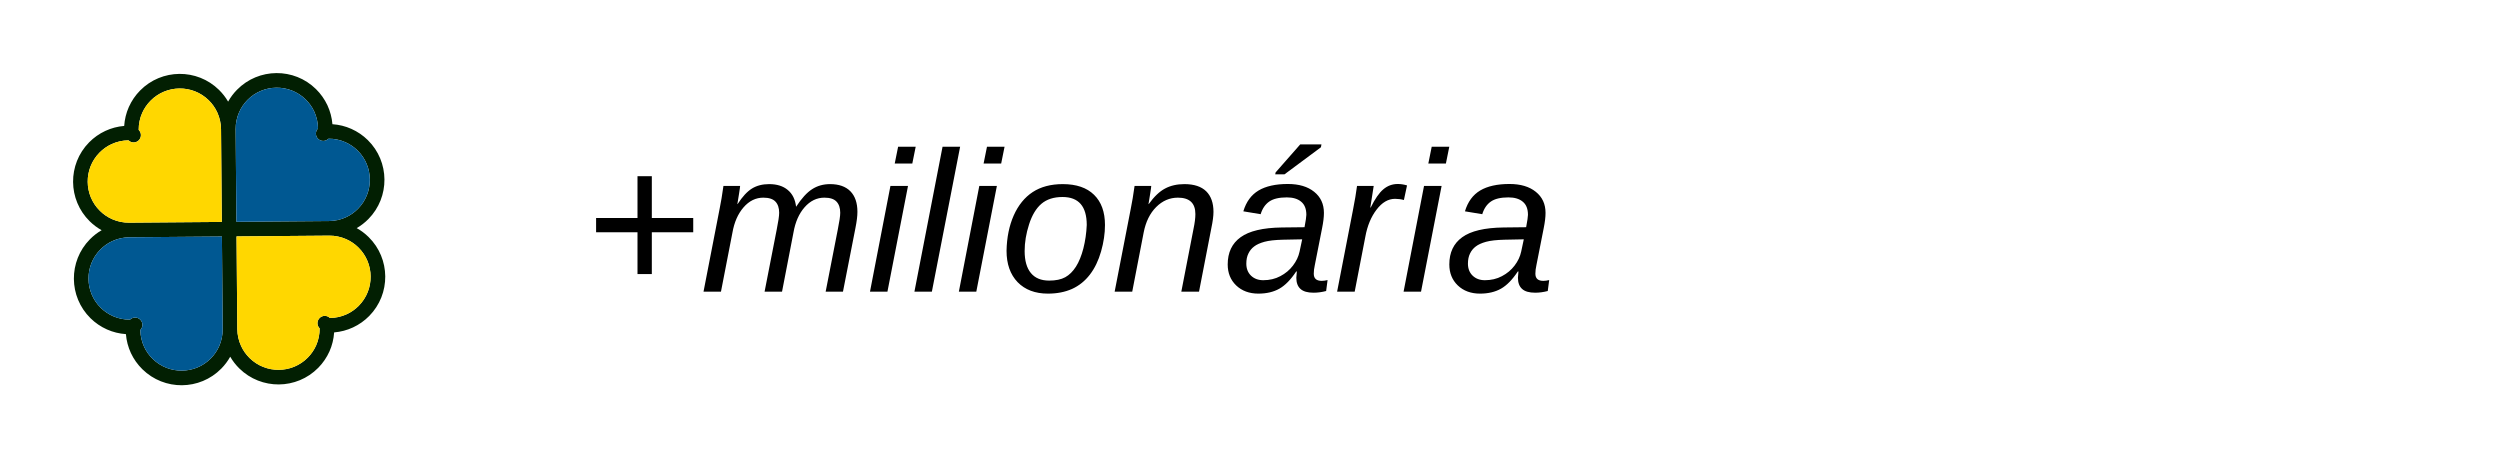
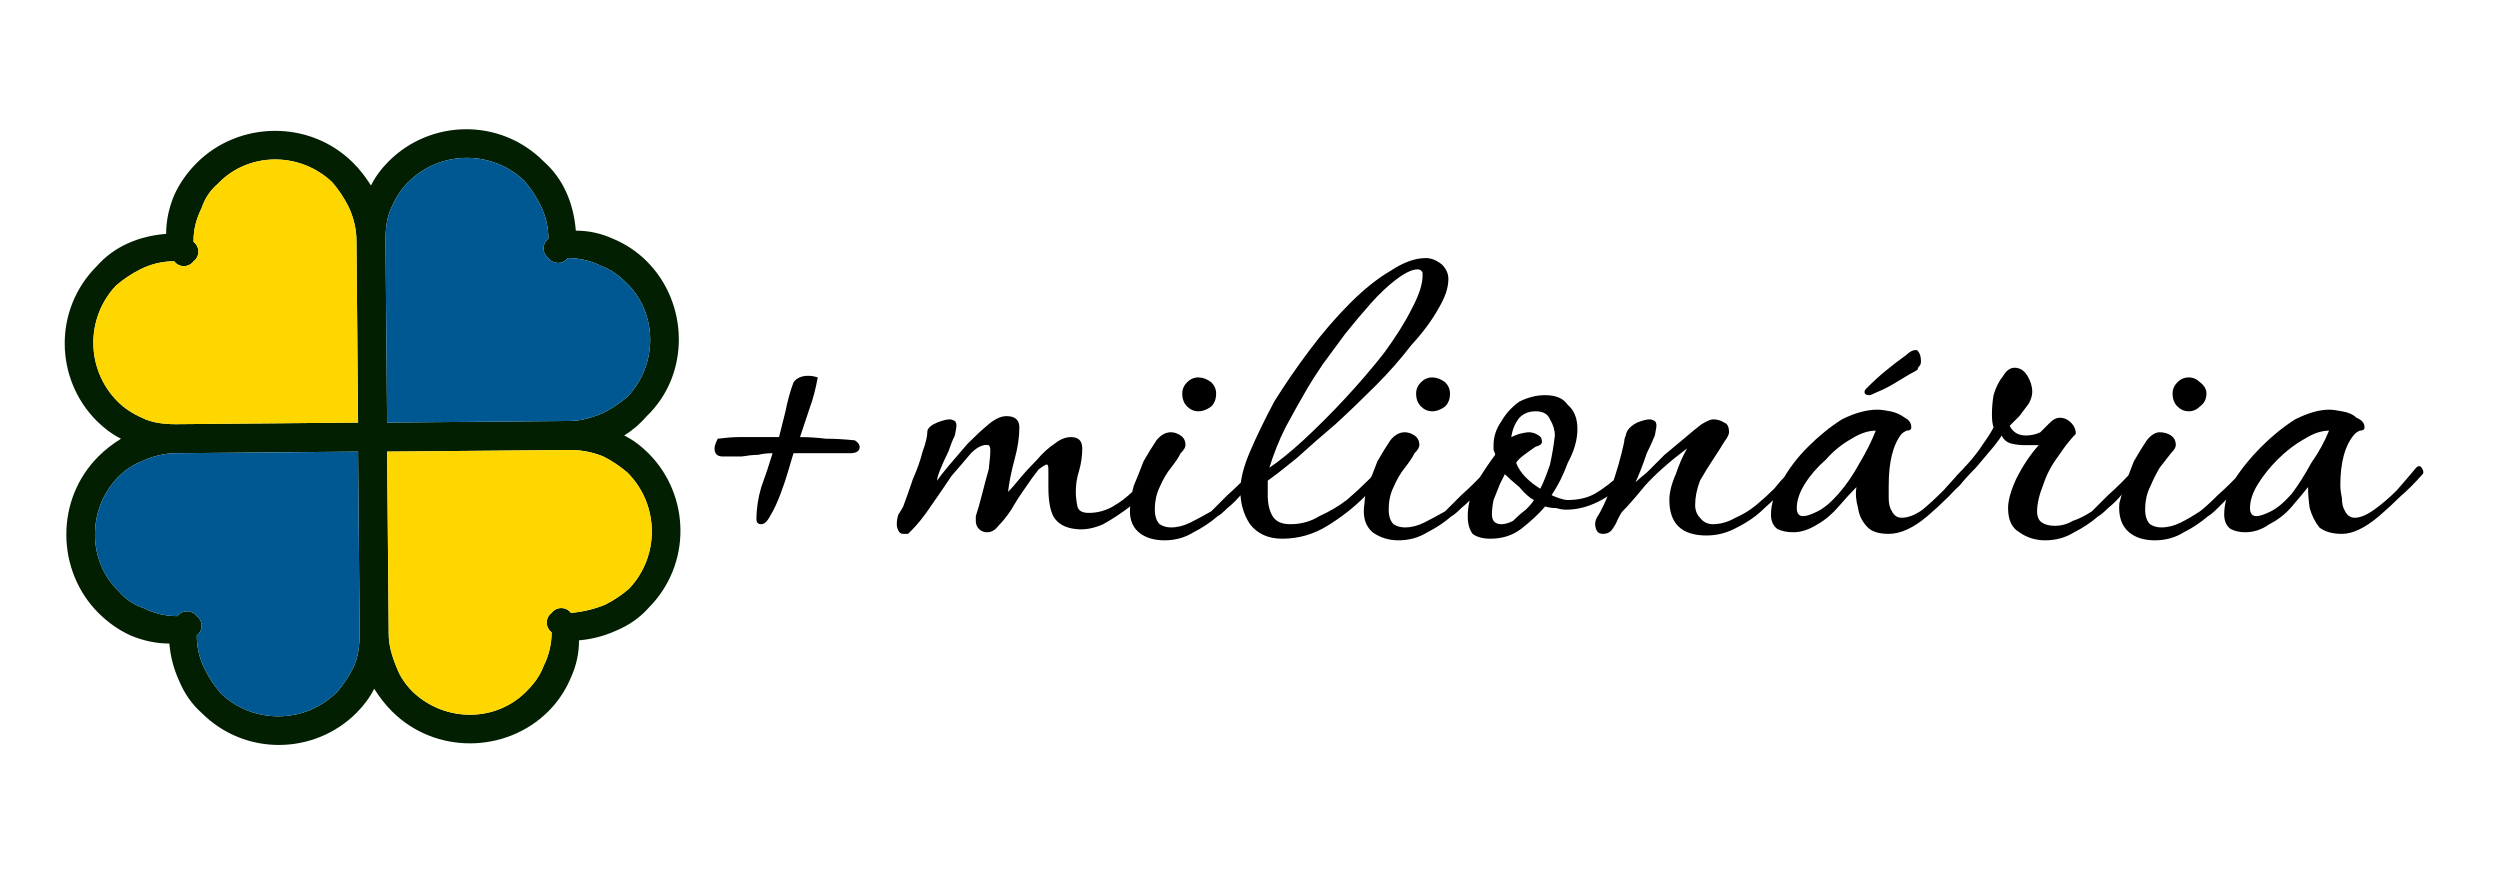
- <svg xmlns="http://www.w3.org/2000/svg" width="300" height="55" viewBox="0 0 300 55" fill="none">
-   <path d="M37.916 10.691C38.487 11.253 38.95 11.907 39.292 12.634C39.624 13.351 39.826 14.121 39.891 14.905C40.675 14.957 41.449 15.146 42.167 15.468C42.9 15.795 43.562 16.246 44.136 16.81C46.769 19.4 46.804 23.647 44.214 26.28C43.793 26.708 43.321 27.074 42.805 27.374C43.325 27.665 43.803 28.023 44.232 28.444C46.865 31.034 46.9 35.281 44.31 37.914C43.746 38.487 43.091 38.95 42.363 39.289C41.651 39.621 40.881 39.825 40.097 39.889C40.045 40.674 39.856 41.447 39.537 42.165C39.205 42.902 38.753 43.564 38.191 44.135C35.601 46.768 31.353 46.804 28.72 44.215C28.291 43.793 27.925 43.321 27.626 42.805C27.335 43.326 26.977 43.804 26.556 44.232C23.966 46.865 19.718 46.898 17.084 44.308C16.513 43.746 16.05 43.093 15.708 42.366C15.376 41.649 15.174 40.879 15.109 40.095C14.325 40.043 13.551 39.853 12.833 39.532C12.1 39.205 11.438 38.754 10.864 38.19C8.231 35.6 8.196 31.353 10.786 28.72C11.207 28.292 11.679 27.925 12.195 27.626C11.674 27.335 11.197 26.977 10.768 26.556C8.135 23.966 8.1 19.719 10.69 17.086C11.254 16.512 11.909 16.05 12.637 15.711C13.349 15.379 14.119 15.175 14.902 15.111C14.955 14.326 15.144 13.553 15.463 12.835C15.794 12.098 16.247 11.436 16.808 10.866C19.398 8.233 23.647 8.196 26.28 10.786C26.708 11.207 27.074 11.679 27.374 12.195C27.665 11.674 28.023 11.196 28.444 10.768C31.034 8.135 35.282 8.101 37.916 10.691ZM37.703 13.376C37.452 12.841 37.108 12.357 36.686 11.941C34.742 10.029 31.606 10.054 29.694 11.997C29.277 12.421 28.944 12.91 28.703 13.452C28.417 14.092 28.27 14.801 28.277 15.502L28.369 26.616L39.481 26.524C40.184 26.52 40.891 26.362 41.527 26.065C42.064 25.815 42.547 25.474 42.964 25.05C44.876 23.107 44.85 19.971 42.907 18.06C42.483 17.643 41.993 17.31 41.452 17.069C40.814 16.783 40.116 16.639 39.416 16.645L39.41 16.65C39.071 16.995 38.516 17 38.17 16.66C37.825 16.321 37.821 15.766 38.16 15.421C38.155 14.716 37.999 14.015 37.703 13.376ZM26.065 13.473C25.815 12.936 25.474 12.453 25.05 12.036C23.107 10.124 19.971 10.151 18.058 12.095C17.643 12.518 17.308 13.007 17.064 13.55C16.781 14.186 16.638 14.885 16.642 15.586L16.648 15.592C16.993 15.931 16.997 16.487 16.658 16.832C16.319 17.177 15.763 17.181 15.418 16.842C14.714 16.847 14.015 17.003 13.378 17.3C12.84 17.55 12.357 17.892 11.94 18.316C10.028 20.259 10.054 23.394 11.997 25.306C12.421 25.723 12.91 26.056 13.452 26.297C14.092 26.583 14.801 26.729 15.502 26.722C15.503 26.722 15.504 26.722 15.505 26.722L26.616 26.631L26.524 15.519C26.524 15.517 26.524 15.516 26.524 15.515C26.519 14.814 26.361 14.108 26.065 13.473ZM43.002 29.694C42.579 29.277 42.09 28.944 41.548 28.703C41.228 28.56 40.891 28.453 40.547 28.38C40.202 28.309 39.851 28.274 39.501 28.277C39.498 28.277 39.496 28.278 39.495 28.277L28.384 28.369L28.475 39.481C28.475 39.483 28.475 39.484 28.475 39.485C28.48 40.186 28.639 40.892 28.935 41.527C29.185 42.064 29.526 42.547 29.95 42.964C31.893 44.876 35.029 44.849 36.941 42.905C37.357 42.482 37.692 41.993 37.936 41.45C38.22 40.811 38.363 40.11 38.358 39.407C38.013 39.067 38.009 38.512 38.348 38.167C38.687 37.822 39.243 37.817 39.588 38.157L39.588 38.157C40.291 38.152 40.987 37.996 41.622 37.7C42.16 37.45 42.643 37.108 43.06 36.684C44.972 34.741 44.946 31.606 43.002 29.694ZM26.722 39.498L26.631 28.384L15.519 28.475C14.816 28.48 14.109 28.638 13.473 28.934C12.936 29.185 12.452 29.526 12.036 29.95C10.124 31.893 10.15 35.028 12.093 36.94C12.517 37.356 13.007 37.69 13.548 37.931C14.192 38.219 14.895 38.364 15.601 38.355L15.59 38.367C15.929 38.022 16.484 38.017 16.829 38.357C17.175 38.697 17.179 39.251 16.84 39.596C16.848 40.296 17.004 40.991 17.297 41.624C17.548 42.159 17.891 42.643 18.314 43.058C20.258 44.971 23.394 44.946 25.305 43.003C25.722 42.579 26.055 42.09 26.297 41.548C26.583 40.908 26.729 40.199 26.722 39.498Z" fill="#021F02" />
-   <path d="M36.686 11.941C37.108 12.357 37.452 12.841 37.703 13.376C37.999 14.015 38.155 14.716 38.16 15.421C37.821 15.766 37.826 16.321 38.171 16.66C38.516 17 39.071 16.995 39.41 16.65L39.416 16.645C40.116 16.639 40.814 16.783 41.452 17.069C41.993 17.31 42.483 17.643 42.907 18.06C44.85 19.972 44.876 23.107 42.964 25.05C42.547 25.474 42.064 25.815 41.527 26.065C40.891 26.362 40.184 26.52 39.481 26.524L28.369 26.616L28.278 15.502C28.27 14.801 28.417 14.092 28.703 13.452C28.944 12.91 29.278 12.421 29.694 11.997C31.606 10.054 34.742 10.029 36.686 11.941Z" fill="#005892" />
-   <path d="M25.05 12.036C25.474 12.453 25.815 12.936 26.065 13.473C26.361 14.108 26.52 14.814 26.525 15.515C26.525 15.516 26.525 15.517 26.525 15.519L26.616 26.631L15.505 26.722C15.504 26.722 15.503 26.722 15.502 26.722C14.801 26.73 14.092 26.583 13.452 26.297C12.91 26.056 12.421 25.722 11.998 25.306C10.054 23.394 10.028 20.259 11.94 18.316C12.357 17.892 12.841 17.55 13.378 17.3C14.015 17.002 14.714 16.847 15.418 16.842C15.763 17.181 16.319 17.177 16.658 16.832C16.998 16.487 16.993 15.931 16.648 15.592L16.642 15.586C16.638 14.885 16.781 14.186 17.064 13.55C17.308 13.007 17.643 12.518 18.059 12.095C19.971 10.151 23.107 10.124 25.05 12.036Z" fill="#FFD700" />
-   <path d="M41.548 28.703C42.09 28.944 42.579 29.277 43.002 29.694C44.946 31.606 44.971 34.741 43.06 36.684C42.643 37.108 42.16 37.45 41.622 37.7C40.987 37.996 40.291 38.152 39.588 38.157L39.588 38.157C39.243 37.817 38.687 37.822 38.348 38.167C38.009 38.512 38.013 39.067 38.358 39.407C38.363 40.11 38.22 40.811 37.936 41.45C37.692 41.993 37.357 42.482 36.941 42.905C35.029 44.849 31.893 44.876 29.95 42.964C29.526 42.547 29.185 42.064 28.935 41.527C28.639 40.892 28.48 40.186 28.475 39.485C28.475 39.484 28.475 39.483 28.475 39.481L28.384 28.369L39.495 28.278C39.496 28.278 39.498 28.277 39.501 28.277C39.851 28.274 40.202 28.309 40.547 28.381C40.891 28.453 41.228 28.56 41.548 28.703Z" fill="#FFD700" />
-   <path d="M26.631 28.384L26.722 39.498C26.73 40.199 26.583 40.908 26.297 41.548C26.056 42.09 25.722 42.579 25.306 43.002C23.394 44.946 20.258 44.971 18.314 43.058C17.892 42.643 17.548 42.159 17.297 41.624C17.004 40.991 16.848 40.296 16.84 39.596C17.179 39.251 17.175 38.697 16.829 38.357C16.485 38.017 15.929 38.022 15.59 38.367L15.601 38.355C14.895 38.364 14.192 38.219 13.548 37.931C13.007 37.69 12.517 37.356 12.093 36.94C10.15 35.028 10.124 31.893 12.036 29.95C12.453 29.526 12.936 29.185 13.474 28.934C14.109 28.638 14.816 28.48 15.519 28.475L26.631 28.384Z" fill="#005892" />
-   <text x="70" y="35" font-family="Arial" font-size="24" font-style="italic" fill="black">+milionária</text>
+ <svg xmlns="http://www.w3.org/2000/svg" version="1.2" viewBox="0 0 155 55" width="155" height="55">
+   <style>
+ 		.s0 { fill: #021f02 } 
+ 		.s1 { fill: #005892 } 
+ 		.s2 { fill: #ffd700 } 
+ 		.s3 { fill: #000000 } 
+ 	</style>
+   <path class="s0" d="m33.7 10q0.9 0.8 1.4 1.9 0.5 1.1 0.6 2.4 1.2 0 2.3 0.5 1.2 0.5 2.1 1.4c2.6 2.6 2.7 7 0 9.6q-0.6 0.7-1.4 1.2 0.8 0.4 1.5 1.1c2.6 2.6 2.7 6.9 0 9.6q-0.8 0.9-2 1.4-1.1 0.5-2.3 0.6 0 1.2-0.5 2.3-0.5 1.2-1.4 2.1c-2.6 2.6-7 2.7-9.7 0q-0.6-0.6-1.1-1.4-0.4 0.8-1.1 1.5c-2.6 2.6-6.9 2.7-9.6 0q-0.9-0.8-1.4-2-0.5-1.1-0.6-2.3-1.2 0-2.4-0.5-1.1-0.5-2-1.4c-2.6-2.6-2.7-7 0-9.7q0.6-0.6 1.4-1.1-0.8-0.4-1.5-1.1c-2.6-2.6-2.7-6.9 0-9.6q0.8-0.9 1.9-1.4 1.1-0.5 2.4-0.6 0-1.2 0.5-2.4 0.5-1.1 1.4-2c2.6-2.6 7-2.7 9.7 0q0.6 0.6 1.1 1.4 0.4-0.8 1.1-1.5c2.6-2.6 6.9-2.7 9.6 0zm-0.2 2.7q-0.4-0.8-1-1.5c-2-1.9-5.2-1.9-7.2 0.1q-0.6 0.6-1 1.5c-0.3 0.6-0.4 1.3-0.4 2.1l0.1 11.3 11.3-0.1c0.7 0 1.4-0.2 2.1-0.5q0.8-0.4 1.5-1c1.9-2 1.9-5.2-0.1-7.1q-0.7-0.7-1.5-1-1-0.5-2.1-0.5c-0.3 0.4-0.9 0.4-1.2 0-0.4-0.3-0.4-0.9 0-1.2q0-1.1-0.5-2.1zm-11.9 0.1q-0.4-0.8-1-1.5c-2-1.9-5.2-1.9-7.1 0.1q-0.7 0.6-1 1.5-0.5 1-0.5 2v0.1c0.4 0.3 0.4 0.9 0 1.2-0.3 0.4-0.9 0.4-1.2 0q-1.1 0-2.1 0.5-0.8 0.4-1.5 1c-1.9 2-1.9 5.2 0.1 7.2q0.6 0.6 1.5 1c0.6 0.3 1.3 0.4 2.1 0.4q0 0 0 0l11.3-0.1-0.1-11.3q0 0 0 0c0-0.7-0.2-1.5-0.5-2.1zm17.3 16.5q-0.7-0.6-1.5-1-0.5-0.2-1-0.3-0.5-0.1-1.1-0.1 0 0 0 0l-11.3 0.1 0.1 11.3q0 0 0 0c0 0.7 0.2 1.4 0.5 2.1q0.3 0.8 1 1.5c2 1.9 5.2 1.9 7.1-0.1q0.7-0.7 1-1.5 0.5-1 0.5-2.1c-0.4-0.3-0.4-0.9 0-1.2 0.3-0.4 0.9-0.4 1.2 0q1.1-0.1 2.1-0.5 0.8-0.4 1.5-1c1.9-2 1.9-5.2-0.1-7.2zm-16.6 10l-0.1-11.3-11.3 0.1c-0.7 0-1.5 0.2-2.1 0.5q-0.8 0.3-1.5 1c-1.9 2-1.9 5.2 0.1 7.1q0.6 0.7 1.5 1 1 0.5 2.1 0.5c0.3-0.4 0.9-0.4 1.2 0 0.4 0.3 0.4 0.9 0 1.2q0 1.1 0.5 2.1 0.4 0.8 1 1.5c2 1.9 5.2 1.9 7.2-0.1q0.6-0.7 1-1.5c0.3-0.6 0.4-1.4 0.4-2.1z" />
+   <path class="s1" d="m32.5 11.2q0.6 0.7 1 1.5 0.5 1 0.5 2.1c-0.4 0.3-0.4 0.9 0 1.2 0.3 0.4 0.9 0.4 1.2 0q1.1 0 2.1 0.5 0.8 0.3 1.5 1c2 1.9 2 5.1 0.1 7.1q-0.7 0.6-1.5 1c-0.7 0.3-1.4 0.5-2.1 0.5l-11.3 0.1-0.1-11.3c0-0.8 0.1-1.5 0.4-2.1q0.4-0.9 1-1.5c2-2 5.2-2 7.2-0.1z" />
+   <path class="s2" d="m20.6 11.3q0.6 0.7 1 1.5c0.3 0.6 0.5 1.4 0.5 2.1q0 0 0 0l0.1 11.3-11.3 0.1q0 0 0 0c-0.8 0-1.5-0.1-2.1-0.4q-0.9-0.4-1.5-1c-2-2-2-5.2-0.1-7.2q0.7-0.6 1.5-1 1-0.5 2.1-0.5c0.3 0.4 0.9 0.4 1.2 0 0.4-0.3 0.4-0.9 0-1.2v-0.1q0-1 0.5-2 0.3-0.9 1-1.5c1.9-2 5.1-2 7.1-0.1z" />
+   <path class="s2" d="m37.4 28.3q0.8 0.4 1.5 1c2 2 2 5.2 0.1 7.2q-0.7 0.6-1.5 1-1 0.4-2.1 0.5c-0.3-0.4-0.9-0.4-1.2 0-0.4 0.3-0.4 0.9 0 1.2q0 1.1-0.5 2.1-0.3 0.8-1 1.5c-1.9 2-5.1 2-7.1 0.1q-0.7-0.7-1-1.5c-0.3-0.7-0.5-1.4-0.5-2.1q0 0 0 0l-0.1-11.3 11.3-0.1q0 0 0 0 0.6 0 1.1 0.1 0.5 0.1 1 0.3z" />
+   <path class="s1" d="m22.2 28l0.1 11.3c0 0.7-0.1 1.5-0.4 2.1q-0.4 0.8-1 1.5c-2 2-5.2 2-7.2 0.1q-0.6-0.7-1-1.5-0.5-1-0.5-2.1c0.4-0.3 0.4-0.9 0-1.2-0.3-0.4-0.9-0.4-1.2 0q-1.1 0-2.1-0.5-0.9-0.3-1.5-1c-2-1.9-2-5.1-0.1-7.1q0.7-0.7 1.5-1c0.6-0.3 1.4-0.5 2.1-0.5z" />
+   <path id="+milionária" class="s3" aria-label="+milionária" d="m47.2 32.5q-0.3 0-0.3-0.3 0-1 0.3-2 0.4-1.1 0.7-2.1-0.5 0-0.9 0.1-0.4 0-1 0.1-0.4 0-1.2 0-0.5 0-0.5-0.5 0-0.2 0.2-0.6 0.8-0.1 1.3-0.1 0.6 0 1.1 0h1.4q0.2-0.8 0.4-1.6 0.2-1 0.5-1.8 0.3-0.4 0.9-0.4 0.3 0 0.6 0.1-0.2 1.1-0.5 1.9-0.3 0.9-0.6 1.8 0.8 0 1.6 0.1 0.8 0 1.8 0.1 0.3 0.2 0.3 0.4 0 0.4-0.6 0.4-0.8 0-1.7 0-0.9 0-1.8 0-0.1 0.3-0.3 1-0.2 0.7-0.5 1.5-0.3 0.8-0.6 1.3-0.3 0.6-0.6 0.6zm8.8 0.6q-0.2 0-0.3-0.2-0.1-0.2-0.1-0.4 0-0.3 0.1-0.6 0.2-0.3 0.3-0.5 0.3-0.8 0.6-1.7 0.4-0.9 0.6-1.7 0.3-0.8 0.3-1.3 0.1-0.3 0.6-0.5 0.5-0.2 0.8-0.2 0.1 0 0.3 0.1 0.1 0.1 0.1 0.3 0 0.1-0.1 0.6-0.2 0.4-0.4 1-0.3 0.6-0.5 1.1-0.2 0.5-0.2 0.7 0.2-0.3 0.7-0.9 0.6-0.7 1.2-1.4 0.7-0.7 1.3-1.2 0.6-0.5 1.1-0.5 0.8 0 0.8 0.7 0 0.9-0.3 2-0.3 1.1-0.4 2 0.3-0.3 0.7-0.8 0.5-0.6 1.1-1.2 0.5-0.6 1.1-1 0.5-0.4 1-0.4 0.7 0 0.7 0.7 0 0.7-0.2 1.4-0.2 0.6-0.2 1.3 0 0.4 0.1 0.9 0.1 0.4 0.7 0.4 0.8 0 1.5-0.4 0.7-0.4 1.3-1 0.7-0.6 1.2-1.2h0.1q0 0 0.2 0.1 0.1 0.2 0 0.4-0.7 0.8-1.6 1.6-0.9 0.7-1.8 1.2-0.9 0.4-1.7 0.3-1-0.1-1.4-0.8-0.3-0.6-0.3-1.8 0-0.3 0-0.5 0-0.2 0-0.4v-0.2q0-0.3-0.1-0.3-0.1 0-0.5 0.3-0.4 0.5-0.8 1.1-0.5 0.7-0.9 1.4-0.4 0.6-0.8 1-0.3 0.4-0.7 0.4-0.3 0-0.5-0.2-0.2-0.2-0.2-0.5 0-0.2 0-0.3 0.2-0.6 0.4-1.4 0.2-0.8 0.4-1.5 0.1-0.8 0.1-1.2 0-0.2-0.1-0.3-0.5-0.1-1.1 0.5-0.5 0.6-1.2 1.4-0.6 0.9-1.3 1.9-0.6 0.9-1.2 1.5-0.1 0.1-0.2 0.2-0.1 0-0.3 0zm18.3-7.6q-0.4 0-0.7-0.3-0.3-0.3-0.3-0.8 0-0.4 0.3-0.7 0.3-0.3 0.7-0.3 0.4 0 0.8 0.3 0.3 0.3 0.3 0.7 0 0.5-0.3 0.8-0.4 0.3-0.8 0.3zm-2.1 8q-1 0-1.6-0.5-0.7-0.6-0.5-1.8 0-0.4 0.2-1.1 0.3-0.7 0.6-1.5 0.4-0.7 0.8-1.3 0.4-0.5 0.9-0.5 0.3 0 0.6 0.2 0.3 0.2 0.3 0.6 0 0.2-0.3 0.5-0.2 0.4-0.6 0.9-0.4 0.5-0.7 1.2-0.3 0.6-0.3 1.4 0 0.6 0.3 0.9 0.3 0.2 0.7 0.2 0.6 0 1.2-0.3 0.6-0.3 1.3-0.7 0.3-0.3 1-1 0.8-0.7 1.7-1.7 0.1-0.1 0.1-0.1 0.3 0 0.3 0.4 0 0-0.4 0.4-0.3 0.4-0.8 0.9-0.4 0.5-0.9 0.9-0.4 0.4-0.6 0.5-0.7 0.6-1.5 1-0.8 0.5-1.8 0.5zm7.3-0.1q-1.3 0-2-0.9-0.6-0.9-0.6-2.1 0-1 0.6-2.4 0.6-1.4 1.5-3.1 1-1.6 2.2-3.2 1.2-1.6 2.5-2.9 1.3-1.3 2.5-2 1.2-0.8 2.2-0.8 0.5 0 1 0.4 0.4 0.4 0.4 0.9 0 0.8-0.6 1.8-0.6 1.1-1.7 2.3-1 1.3-2.2 2.5-1.3 1.3-2.5 2.4-1.3 1.1-2.4 2.1-1.1 0.9-1.8 1.4 0 0.2 0 0.5 0 0.2 0 0.4 0 0.8 0.3 1.3 0.3 0.5 1.1 0.5 1 0 1.8-0.5 0.9-0.4 1.7-1 0.7-0.6 1.3-1.2 0.6-0.6 0.9-0.9 0.1-0.1 0.1-0.1 0.1 0 0.2 0.2 0.1 0.1 0 0.2-0.3 0.4-0.8 0.9-0.4 0.4-0.6 0.7-1 1-2.3 1.8-1.3 0.8-2.8 0.8zm-0.8-4.4q0.9-0.6 2.1-1.7 1.3-1.2 2.6-2.6 1.3-1.4 2.4-2.8 1.1-1.5 1.7-2.7 0.7-1.3 0.7-2.1 0-0.1 0-0.2-0.1-0.2-0.3-0.2-0.5 0-1.3 0.6-0.8 0.6-1.6 1.5-0.8 0.9-1.6 1.9-0.8 1.1-1.4 1.9-0.6 0.9-0.9 1.4-0.7 1.2-1.4 2.5-0.6 1.2-1 2.5zm10.1-3.5q-0.4 0-0.7-0.3-0.3-0.3-0.3-0.8 0-0.4 0.3-0.7 0.3-0.3 0.7-0.3 0.4 0 0.8 0.3 0.3 0.3 0.3 0.7 0 0.5-0.3 0.8-0.4 0.3-0.8 0.3zm-2.1 8q-0.9 0-1.6-0.5-0.7-0.6-0.5-1.8 0-0.4 0.2-1.1 0.3-0.7 0.6-1.5 0.4-0.7 0.8-1.3 0.4-0.5 0.9-0.5 0.3 0 0.6 0.2 0.3 0.2 0.3 0.6 0 0.2-0.3 0.5-0.2 0.4-0.6 0.9-0.4 0.5-0.7 1.2-0.3 0.6-0.3 1.4 0 0.6 0.3 0.9 0.3 0.2 0.7 0.2 0.6 0 1.2-0.3 0.6-0.3 1.3-0.7 0.3-0.3 1-1 0.8-0.7 1.7-1.7 0.1-0.1 0.2-0.1 0.2 0 0.2 0.4 0 0-0.4 0.4-0.3 0.4-0.8 0.9-0.4 0.5-0.9 0.9-0.4 0.4-0.6 0.5-0.7 0.6-1.5 1-0.8 0.5-1.8 0.5zm5.7-0.1q-0.7 0-1.1-0.3-0.3-0.4-0.3-1.1 0-1 0.5-2 0.6-1 1.2-1.8 0-0.1-0.1-0.3 0-0.2 0-0.3 0-0.8 0.5-1.5 0.4-0.7 1.1-1.2 0.8-0.4 1.6-0.4 1 0 1.4 0.6 0.6 0.5 0.6 1.5 0 1-0.6 2.1-0.4 1.1-1 2 0.2 0.1 0.5 0.2 0.3 0.1 0.5 0.1 1 0 1.7-0.4 0.7-0.4 1.7-1.3 0.2-0.1 0.3-0.1 0.1 0 0.1 0.2 0 0.2-0.2 0.4-0.7 0.8-1.7 1.3-1 0.5-2 0.5-0.3 0-0.6-0.1-0.4 0-0.7-0.1-0.6 0.7-1.5 1.4-0.8 0.6-1.9 0.6zm3.1-3.1q0.3-0.6 0.6-1.5 0.2-0.9 0.3-1.8 0-0.5-0.3-1-0.2-0.5-0.9-0.5-0.6 0-1 0.4-0.4 0.5-0.5 1.2 0.2-0.1 0.5-0.2 0.4-0.1 0.6-0.1 0.3 0 0.6 0.2 0.2 0.1 0.2 0.4 0 0.2-0.4 0.3-0.3 0.2-0.7 0.5-0.4 0.3-0.5 0.5 0.2 0.5 0.6 0.9 0.4 0.4 0.9 0.7zm-2.4 2.2q0.3 0 0.7-0.2 0.4-0.4 0.8-0.7 0.4-0.4 0.5-0.6-0.4-0.2-0.9-0.8-0.6-0.5-0.9-0.8-0.1 0.2-0.3 0.6-0.2 0.5-0.4 1-0.1 0.5-0.1 0.9 0 0.6 0.6 0.6zm12.7 0.7q-2.3 0-2.3-2.2 0-0.7 0.4-1.6 0.3-0.9 0.7-1.6-1.6 1.2-2.6 2.3-0.9 1.1-1.4 1.6-0.1 0.1-0.3 0.5-0.1 0.3-0.4 0.7-0.2 0.2-0.5 0.2-0.3 0-0.4-0.2-0.1-0.2-0.1-0.4 0-0.2 0.1-0.4 0.4-0.6 0.9-1.9 0.5-1.4 0.8-2.8 0-0.2 0.1-0.4 0-0.1 0.1-0.3 0.2-0.3 0.6-0.5 0.5-0.2 0.8-0.2 0.1 0 0.3 0.1 0.1 0.1 0.1 0.3 0 0.1-0.1 0.6-0.2 0.5-0.5 1.1-0.2 0.6-0.4 1.1-0.2 0.5-0.3 0.7 0.2-0.2 0.7-0.6 0.5-0.5 1.1-1.1 0.6-0.5 1.2-1 0.7-0.6 1.1-0.9 0.5-0.3 0.7-0.3 0.4 0 0.7 0.2 0.3 0.1 0.3 0.6 0 0.2-0.3 0.6-0.3 0.5-0.7 1.1-0.4 0.6-0.8 1.3-0.3 0.8-0.3 1.5 0 0.5 0.3 0.8 0.3 0.4 0.8 0.4 0.7 0 1.4-0.4 0.7-0.3 1.3-0.8 0.6-0.5 1.1-1 0.4-0.5 0.7-0.8 0 0 0.1 0 0 0 0.1 0 0.1 0.1 0.1 0.2 0 0.2-0.1 0.3-0.7 0.8-1.5 1.5-0.7 0.7-1.7 1.2-0.9 0.5-1.9 0.5zm11.3-0.1q-0.9 0-1.3-0.4-0.5-0.5-0.6-1.2-0.2-0.7-0.1-1.3-0.5 0.5-1.1 1.2-0.6 0.7-1.3 1.1-0.8 0.5-1.5 0.5-0.6 0-1-0.2-0.4-0.3-0.4-0.9 0-1 0.7-2.1 0.6-1.1 1.6-2.1 1-1 2.1-1.7 1.2-0.6 2.2-0.6 0.3 0 0.8 0.1 0.5 0.1 0.9 0.4 0.4 0.2 0.4 0.6 0 0.2-0.3 0.2-0.2 0.1-0.3 0.2-0.8 1-0.8 3.2 0 0.3 0 0.8 0 0.5 0.2 0.8 0.2 0.4 0.6 0.4 0.6 0 1.3-0.5 0.6-0.5 1.3-1.2 0.7-0.8 1.3-1.4 0-0.1 0.1-0.1 0.1 0 0.2 0.2 0.1 0.2 0 0.3-0.7 0.8-1.3 1.4-0.6 0.6-1.3 1.2-1.3 1.1-2.4 1.1zm-4.4-1.4q0.6-0.3 1.3-1.1 0.7-0.8 1.3-1.9 0.6-1 1-2-0.7 0-1.5 0.5-0.9 0.5-1.6 1.3-0.8 0.7-1.3 1.5-0.5 0.8-0.5 1.5 0 0.5 0.4 0.5 0.3 0 0.9-0.3zm3.2-7.2q-0.3 0-0.3-0.2 0-0.1 0.1-0.2 0.7-0.7 1.2-1.1 0.6-0.5 1.3-1 0.3-0.3 0.6-0.3 0.1 0 0.2 0.2 0.1 0.2 0.1 0.5 0 0.2-0.1 0.3-0.1 0.1-0.1 0.2-0.1 0.1-0.5 0.3-0.5 0.3-1 0.6-0.5 0.3-1 0.5-0.4 0.2-0.5 0.2zm10.9 9q-0.9 0-1.6-0.5-0.7-0.4-0.7-1.5 0-0.7 0.5-1.8 0.6-1.2 1.4-2.1-0.2 0-0.4 0-0.2 0-0.5 0-0.4 0-0.8-0.1-0.4-0.1-0.6-0.5-0.1 0.2-0.5 0.7-0.5 0.6-1.1 1.3-0.6 0.6-1 1.1-0.5 0.5-0.7 0.5-0.1 0-0.1-0.1-0.1 0-0.1-0.1 0-0.2 0.3-0.4 0.3-0.3 0.4-0.5 1.1-1.1 1.6-1.9 0.5-0.7 0.7-1.1-0.1-0.3-0.1-0.8 0-0.6 0.1-1.2 0.2-0.7 0.6-1.2 0.3-0.5 0.7-0.5 0.5 0 0.8 0.5 0.3 0.5 0.3 1 0 0.3-0.2 0.7-0.3 0.4-0.6 0.8-0.3 0.3-0.6 0.6 0.3 0.6 1 0.6 0.5 0 0.9-0.2 0.3-0.3 0.6-0.6 0.3-0.3 0.6-0.3 0.4 0 0.7 0.3 0.3 0.3 0.3 0.7-0.5 0.5-1.1 1.4-0.6 0.8-0.9 1.7-0.4 1-0.4 1.7 0 0.5 0.3 0.7 0.3 0.2 0.8 0.2 0.6 0 1.1-0.3 0.6-0.2 1.2-0.6 0.3-0.3 1-1 0.8-0.7 1.7-1.7 0.1-0.1 0.2-0.1 0.2 0 0.2 0.4 0 0-0.4 0.4-0.3 0.4-0.8 0.9-0.4 0.5-0.9 0.9-0.4 0.4-0.6 0.5-0.7 0.6-1.5 1-0.8 0.5-1.8 0.5zm8.9-8q-0.4 0-0.7-0.3-0.3-0.3-0.3-0.8 0-0.4 0.3-0.7 0.3-0.3 0.7-0.3 0.4 0 0.7 0.3 0.4 0.3 0.4 0.7 0 0.5-0.4 0.8-0.3 0.3-0.7 0.3zm-2.1 8q-1 0-1.6-0.5-0.7-0.6-0.6-1.8 0.1-0.4 0.3-1.1 0.3-0.7 0.6-1.5 0.4-0.7 0.8-1.3 0.4-0.5 0.8-0.5 0.4 0 0.7 0.2 0.3 0.2 0.3 0.6 0 0.2-0.3 0.5-0.3 0.4-0.7 0.9-0.3 0.5-0.6 1.2-0.3 0.6-0.3 1.4 0 0.6 0.3 0.9 0.3 0.2 0.7 0.2 0.6 0 1.2-0.3 0.6-0.3 1.2-0.7 0.4-0.3 1.1-1 0.8-0.7 1.7-1.7 0.1-0.1 0.1-0.1 0.3 0 0.3 0.4 0 0-0.4 0.4-0.3 0.4-0.8 0.9-0.5 0.5-0.9 0.9-0.4 0.4-0.6 0.5-0.7 0.6-1.5 1-0.8 0.5-1.8 0.5zm11.6-0.4q-0.9 0-1.4-0.4-0.4-0.5-0.6-1.2-0.1-0.7-0.1-1.3-0.4 0.5-1 1.2-0.6 0.7-1.4 1.1-0.7 0.5-1.5 0.5-0.5 0-0.9-0.2-0.4-0.3-0.4-0.9 0-1 0.6-2.1 0.7-1.1 1.7-2.1 1-1 2.1-1.7 1.2-0.6 2.1-0.6 0.3 0 0.8 0.1 0.6 0.1 0.9 0.4 0.5 0.2 0.5 0.6 0 0.2-0.3 0.2-0.2 0.1-0.3 0.2-0.9 1-0.9 3.2 0 0.3 0.1 0.8 0 0.5 0.2 0.8 0.2 0.4 0.6 0.4 0.5 0 1.2-0.5 0.7-0.5 1.4-1.2 0.7-0.8 1.2-1.4 0.1-0.1 0.2-0.1 0.1 0 0.2 0.2 0.1 0.2 0 0.3-0.7 0.8-1.4 1.4-0.6 0.6-1.3 1.2-1.3 1.1-2.3 1.1zm-4.4-1.4q0.6-0.3 1.3-1.1 0.6-0.8 1.2-1.9 0.7-1 1.1-2-0.7 0-1.5 0.5-0.9 0.5-1.7 1.3-0.7 0.7-1.2 1.5-0.5 0.8-0.5 1.5 0 0.5 0.4 0.5 0.3 0 0.9-0.3z" />
</svg>
